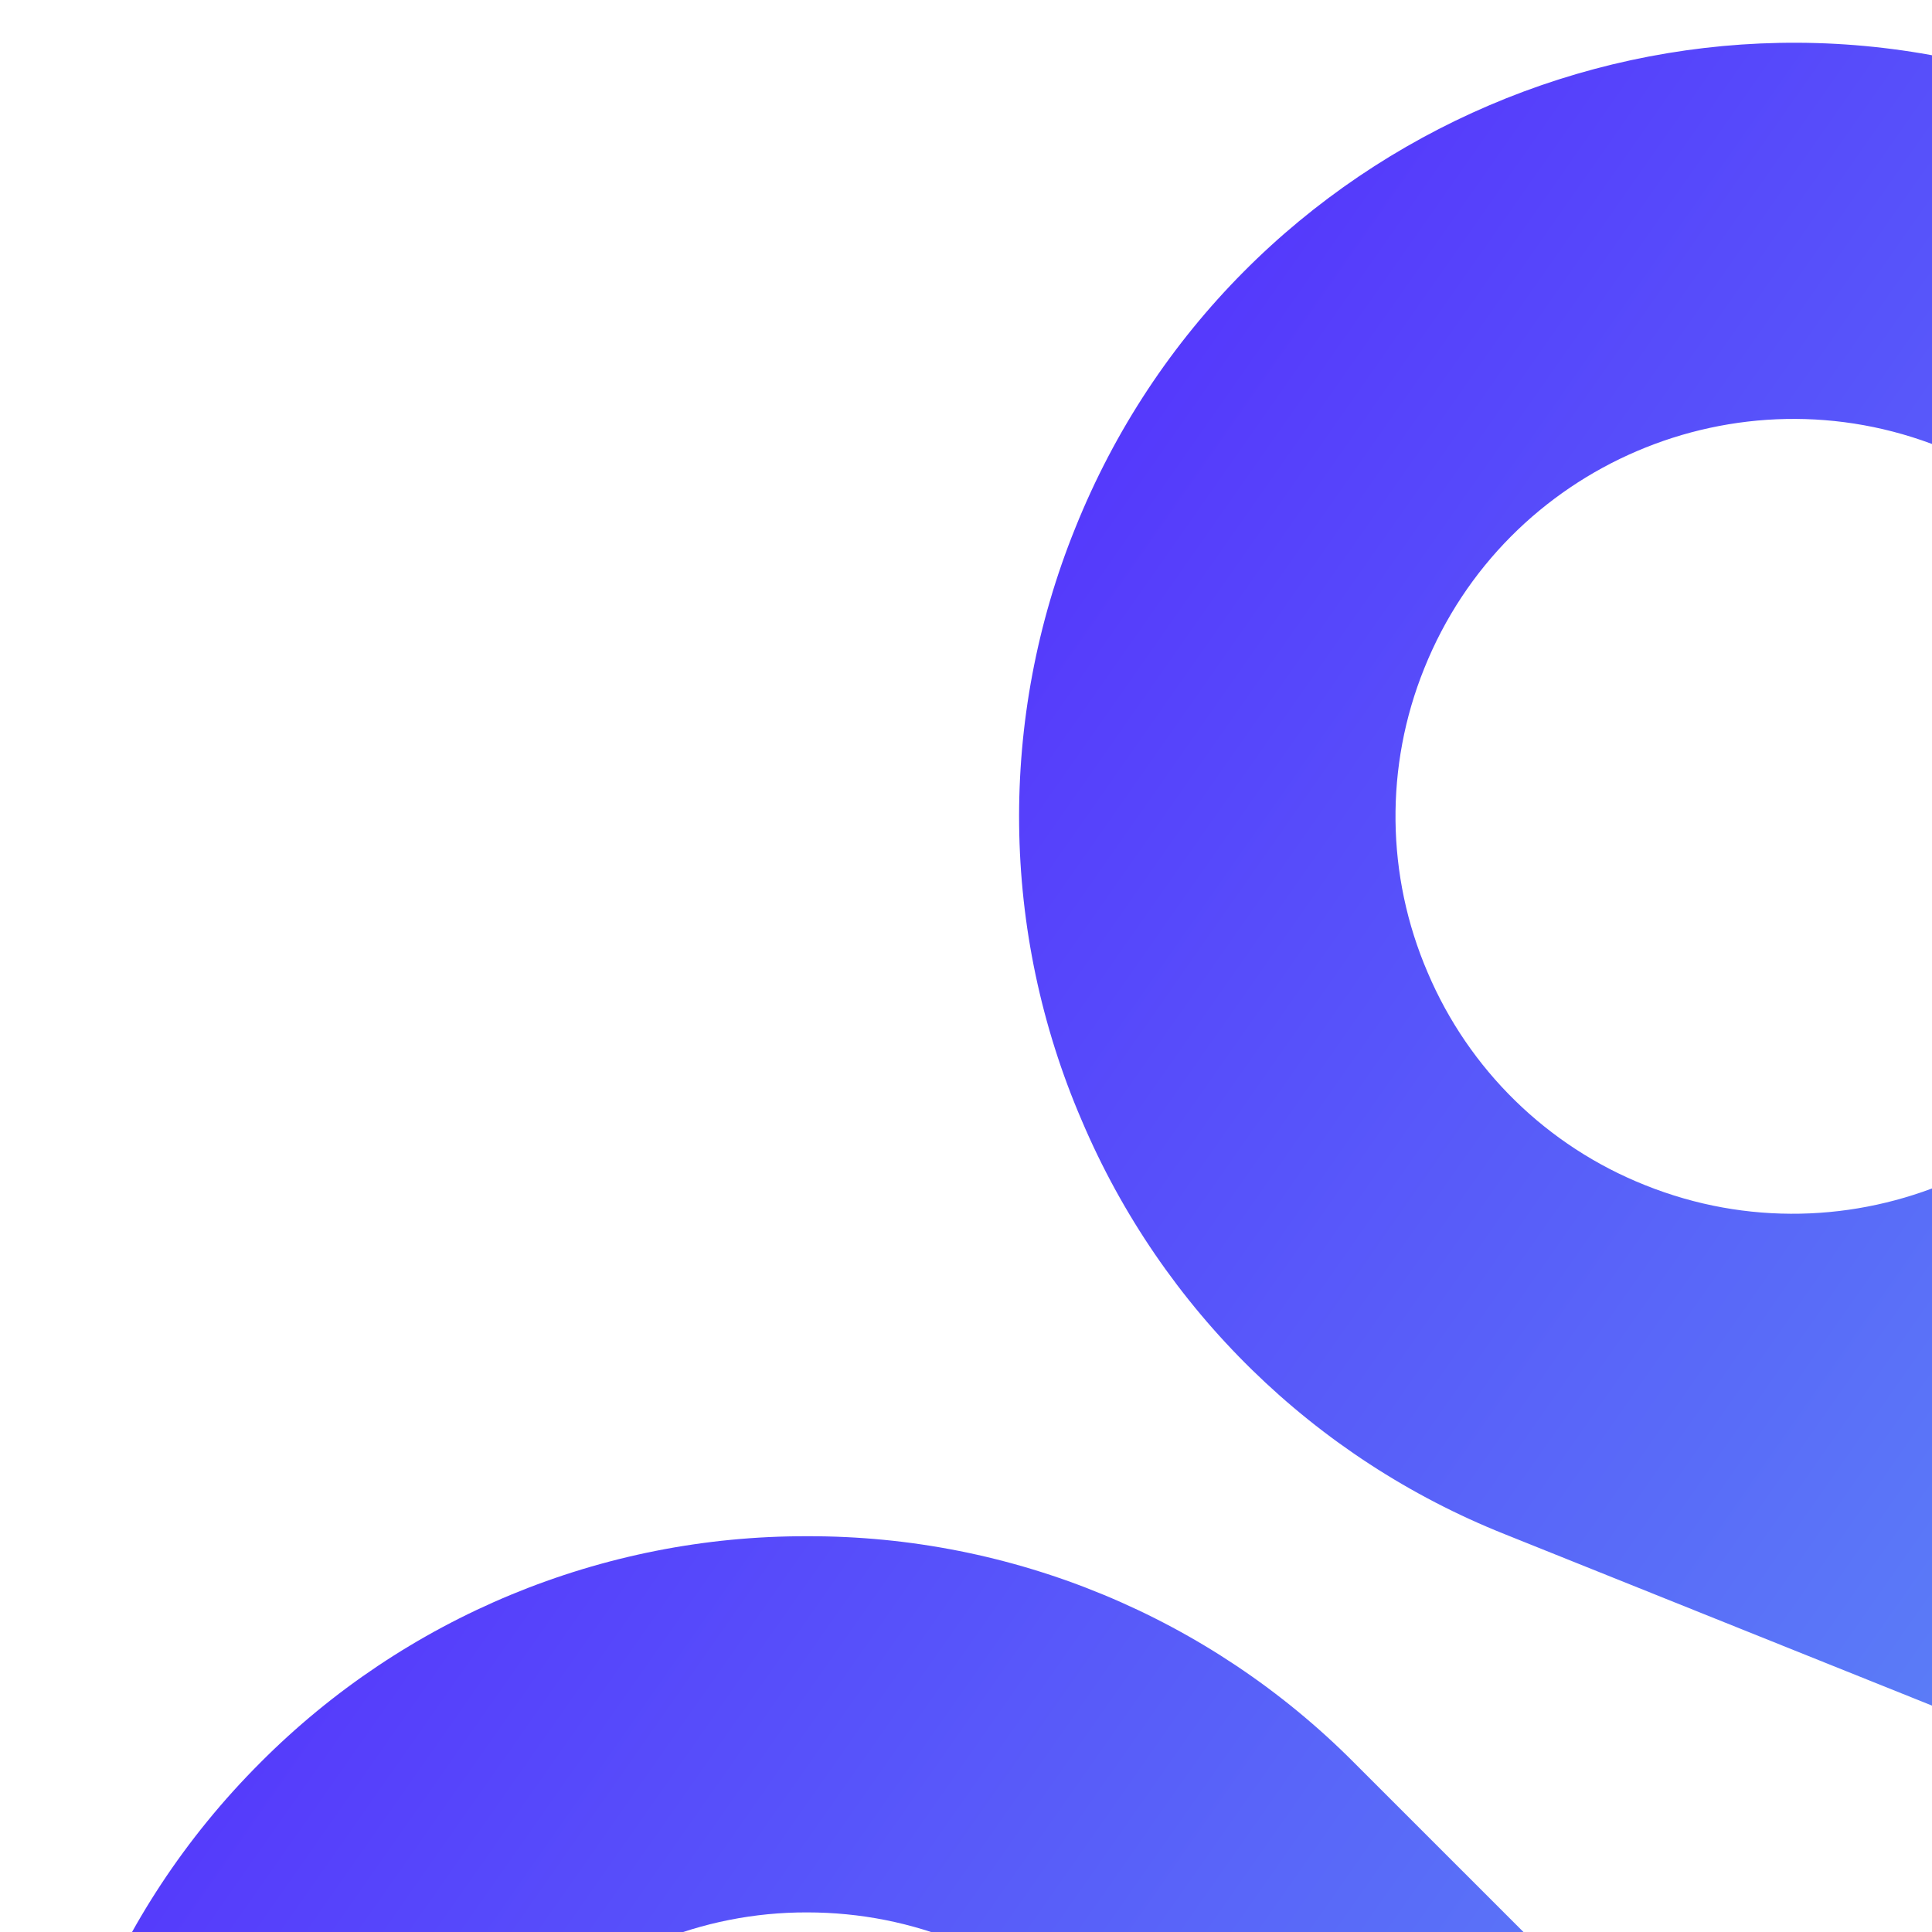
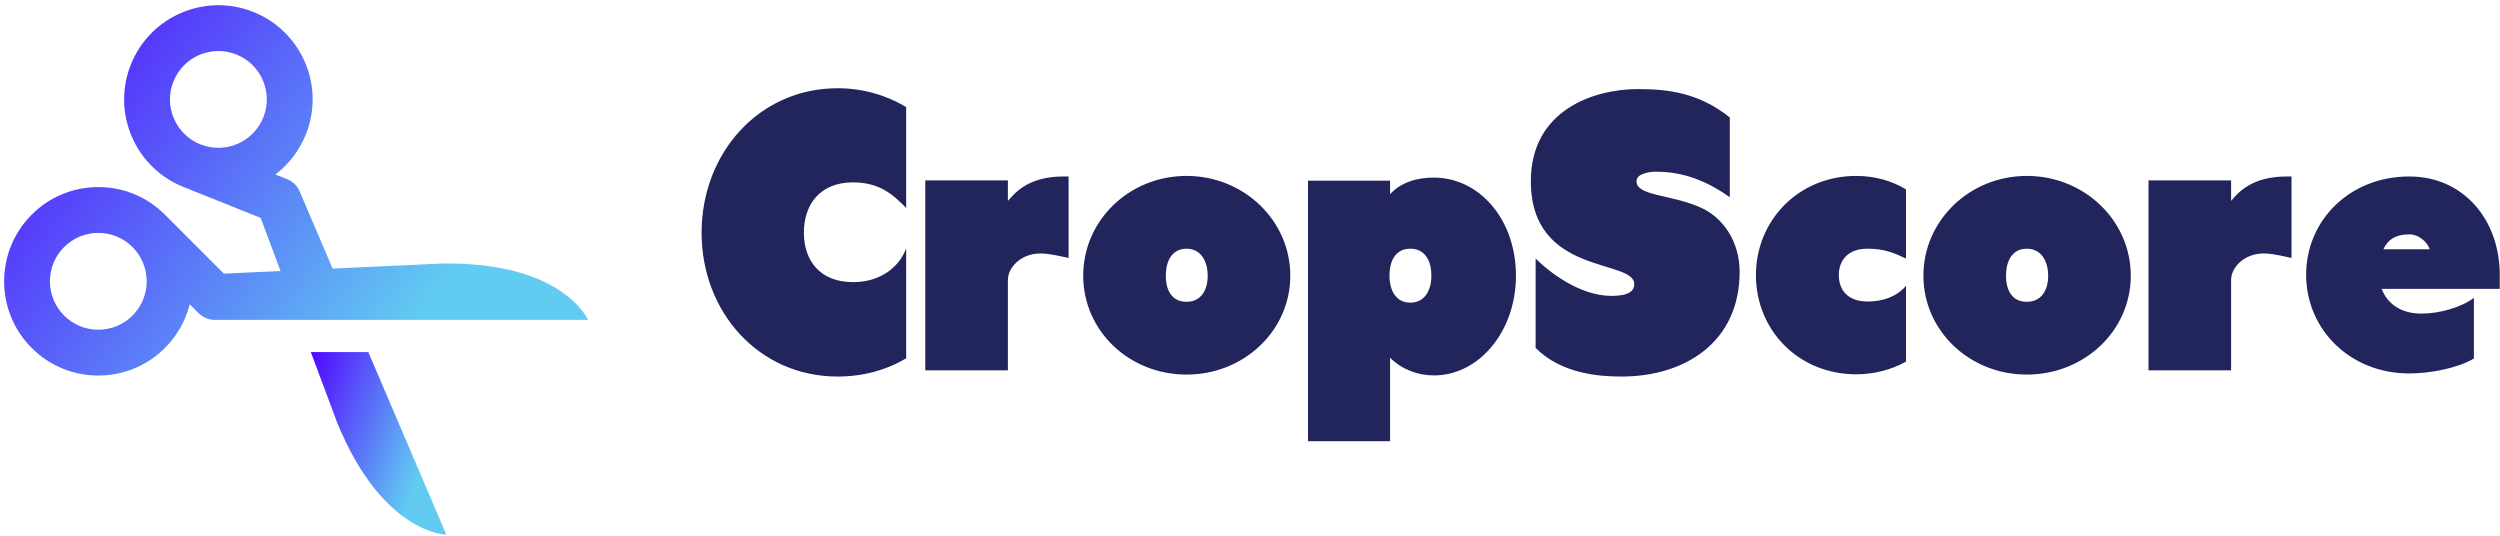
- <svg xmlns="http://www.w3.org/2000/svg" data-v-423bf9ae="" width="40" height="40" viewBox="0 0 40 40" class="iconLeft">
-   <g data-v-423bf9ae="" id="ee2c26a7-123a-4ea1-9ce0-8f6d02b953b9" fill="#22255B" transform="matrix(Infinity,0,0,Infinity,0,45)">
-     <path d="" />
+ <svg xmlns="http://www.w3.org/2000/svg" data-v-423bf9ae="" viewBox="0 0 425 91" class="iconLeft">
+   <g data-v-423bf9ae="" id="efea4e89-a6eb-42c6-88bc-84f9fb5058de" fill="#22255B" transform="matrix(4.77707,0,0,4.77707,117.9825,12.80255)">
+     <path d="M7.55 6.16C7.29 6.85 6.61 7.36 5.66 7.36C4.47 7.36 3.91 6.58 3.91 5.60C3.91 4.61 4.47 3.81 5.66 3.81C6.66 3.81 7.14 4.31 7.55 4.72C7.55 4.73 7.55 1.13 7.55 1.13C6.85 0.71 6.01 0.46 5.11 0.46C2.32 0.46 0.27 2.76 0.27 5.60C0.27 8.44 2.32 10.72 5.11 10.72C6.01 10.72 6.85 10.49 7.55 10.07C7.55 10.11 7.55 6.16 7.55 6.16ZM13.33 3.60L13.16 3.60C11.91 3.60 11.44 4.16 11.17 4.47L11.17 3.74L8.23 3.74L8.23 10.50L11.17 10.50L11.17 7.28C11.17 6.85 11.62 6.34 12.33 6.34C12.50 6.34 12.71 6.36 13.33 6.50ZM13.85 7.13C13.85 9.09 15.48 10.65 17.53 10.65C19.57 10.65 21.22 9.09 21.22 7.13C21.22 5.17 19.57 3.58 17.53 3.58C15.48 3.58 13.85 5.17 13.85 7.13ZM16.79 7.13C16.79 6.61 17.01 6.17 17.53 6.17C18.03 6.17 18.28 6.61 18.28 7.13C18.28 7.66 18.03 8.06 17.53 8.06C17.01 8.06 16.79 7.66 16.79 7.13ZM24.77 3.75L21.85 3.75L21.85 13.02L24.77 13.02L24.77 10.05C25.19 10.47 25.76 10.68 26.33 10.68C27.94 10.68 29.25 9.11 29.25 7.13C29.25 5.12 27.94 3.64 26.33 3.64C25.76 3.64 25.17 3.79 24.77 4.23ZM24.75 7.13C24.75 6.58 24.98 6.17 25.49 6.17C26.00 6.17 26.24 6.58 26.24 7.13C26.24 7.66 26.00 8.09 25.49 8.09C24.98 8.09 24.75 7.66 24.75 7.13ZM32.65 7.85C31.53 7.85 30.44 7.01 29.95 6.52L29.95 9.70C30.87 10.63 32.23 10.72 33.01 10.72C35.25 10.72 37.21 9.51 37.21 6.99C37.21 5.92 36.62 5.05 35.81 4.70C34.75 4.23 33.54 4.30 33.54 3.77C33.54 3.47 34.08 3.43 34.22 3.43C34.97 3.43 35.84 3.61 36.86 4.34L36.86 1.50C35.76 0.62 34.66 0.49 33.59 0.49C32.03 0.49 29.78 1.23 29.78 3.77C29.78 7.15 33.46 6.52 33.46 7.43C33.46 7.66 33.29 7.85 32.65 7.85ZM43.13 7.49C42.81 7.87 42.32 8.05 41.76 8.05C41.06 8.05 40.74 7.64 40.74 7.11C40.74 6.59 41.06 6.17 41.76 6.17C42.36 6.17 42.73 6.33 43.13 6.52C43.13 6.52 43.13 4.06 43.13 4.06C42.63 3.75 42 3.58 41.36 3.58C39.30 3.58 37.79 5.17 37.79 7.11C37.79 9.07 39.30 10.64 41.36 10.64C42 10.64 42.63 10.47 43.13 10.19C43.13 10.22 43.13 7.49 43.13 7.49ZM43.75 7.13C43.75 9.09 45.39 10.65 47.43 10.65C49.48 10.65 51.13 9.09 51.13 7.13C51.13 5.17 49.48 3.58 47.43 3.58C45.39 3.58 43.75 5.17 43.75 7.13ZM46.69 7.13C46.69 6.61 46.91 6.17 47.43 6.17C47.94 6.17 48.19 6.61 48.19 7.13C48.19 7.66 47.94 8.06 47.43 8.06C46.91 8.06 46.69 7.66 46.69 7.13ZM56.85 3.60L56.69 3.60C55.44 3.60 54.96 4.16 54.70 4.47L54.70 3.74L51.76 3.74L51.76 10.50L54.70 10.50L54.70 7.28C54.70 6.85 55.15 6.34 55.86 6.34C56.03 6.34 56.24 6.36 56.85 6.50ZM61.47 8.48C60.70 8.48 60.24 8.09 60.06 7.60L64.26 7.60L64.26 7.10C64.26 5.14 62.97 3.60 61.04 3.60C58.93 3.60 57.37 5.15 57.37 7.10C57.37 9.04 58.93 10.61 61.04 10.61C61.80 10.61 62.76 10.42 63.34 10.08L63.34 7.92C62.89 8.26 62.12 8.48 61.47 8.48ZM60.12 6.19C60.26 5.88 60.52 5.66 61.04 5.66C61.38 5.66 61.67 5.92 61.77 6.19Z" />
  </g>
  <defs data-v-423bf9ae="">
-     <linearGradient data-v-423bf9ae="" gradientTransform="rotate(25)" id="7ea2652d-c03b-40ac-94ad-f535abaaaae7" x1="0%" y1="0%" x2="100%" y2="0%">
+     <linearGradient data-v-423bf9ae="" gradientTransform="rotate(25)" id="a5ac5b44-28f6-4053-ab09-5c1629c2783a" x1="0%" y1="0%" x2="100%" y2="0%">
      <stop data-v-423bf9ae="" offset="0%" style="stop-color: rgb(81, 6, 255); stop-opacity: 1;" />
      <stop data-v-423bf9ae="" offset="100%" style="stop-color: rgb(97, 203, 242); stop-opacity: 1;" />
    </linearGradient>
  </defs>
-   <g data-v-423bf9ae="" id="cbd262e1-f6be-448d-a657-990ac077185a" transform="matrix(1.02006,0,0,1.02006,-0.6630267,-5.118054)" stroke="none" fill="url(#7ea2652d-c03b-40ac-94ad-f535abaaaae7)">
+   <g data-v-423bf9ae="" id="a8670648-b225-4e9d-a0c8-eb7268773495" transform="matrix(1.02006,0,0,1.02006,-0.6630267,-5.118054)" stroke="none" fill="url(#a5ac5b44-28f6-4053-ab09-5c1629c2783a)">
    <path d="M98.66 58.328s-4.217-9.757-24.451-9.387l-18.121.841-5.5-12.867-.081-.168a3.807 3.807 0 0 0-2.007-1.874l-1.949-.782a15.604 15.604 0 0 0 5.067-6.659 15.599 15.599 0 0 0-.135-12.017 15.6 15.6 0 0 0-8.593-8.401c-8.036-3.223-17.196.691-20.418 8.727a15.6 15.6 0 0 0 .133 12.016 15.601 15.601 0 0 0 8.593 8.402l12.899 5.175 3.307 8.852-9.439.438-9.828-9.827a15.595 15.595 0 0 0-11.103-4.599A15.603 15.603 0 0 0 5.93 40.797c-6.12 6.122-6.12 16.083 0 22.205a15.605 15.605 0 0 0 11.104 4.6c4.195 0 8.138-1.634 11.103-4.6a15.601 15.601 0 0 0 4.131-7.275l1.486 1.485a3.804 3.804 0 0 0 2.512 1.109l.188.008H98.66zM44.531 24.589c-1.657 4.126-6.359 6.139-10.486 4.485l-.004-.001-.001-.001a8.014 8.014 0 0 1-4.413-4.316 8.017 8.017 0 0 1-.069-6.173c1.656-4.127 6.362-6.139 10.49-4.483a8.018 8.018 0 0 1 4.415 4.316 8.026 8.026 0 0 1 .068 6.173zM22.738 57.602a8.017 8.017 0 0 1-5.705 2.363 8.013 8.013 0 0 1-5.704-2.363c-3.144-3.145-3.144-8.261 0-11.406a8.01 8.01 0 0 1 5.704-2.363c2.154 0 4.18.839 5.703 2.362l.001.001.001.002c3.144 3.145 3.144 8.26 0 11.404z" />
    <path d="M52.451 63.696l4.342 11.627c7.613 18.752 18.242 18.792 18.242 18.792L62.033 63.696h-9.582z" />
  </g>
</svg>
